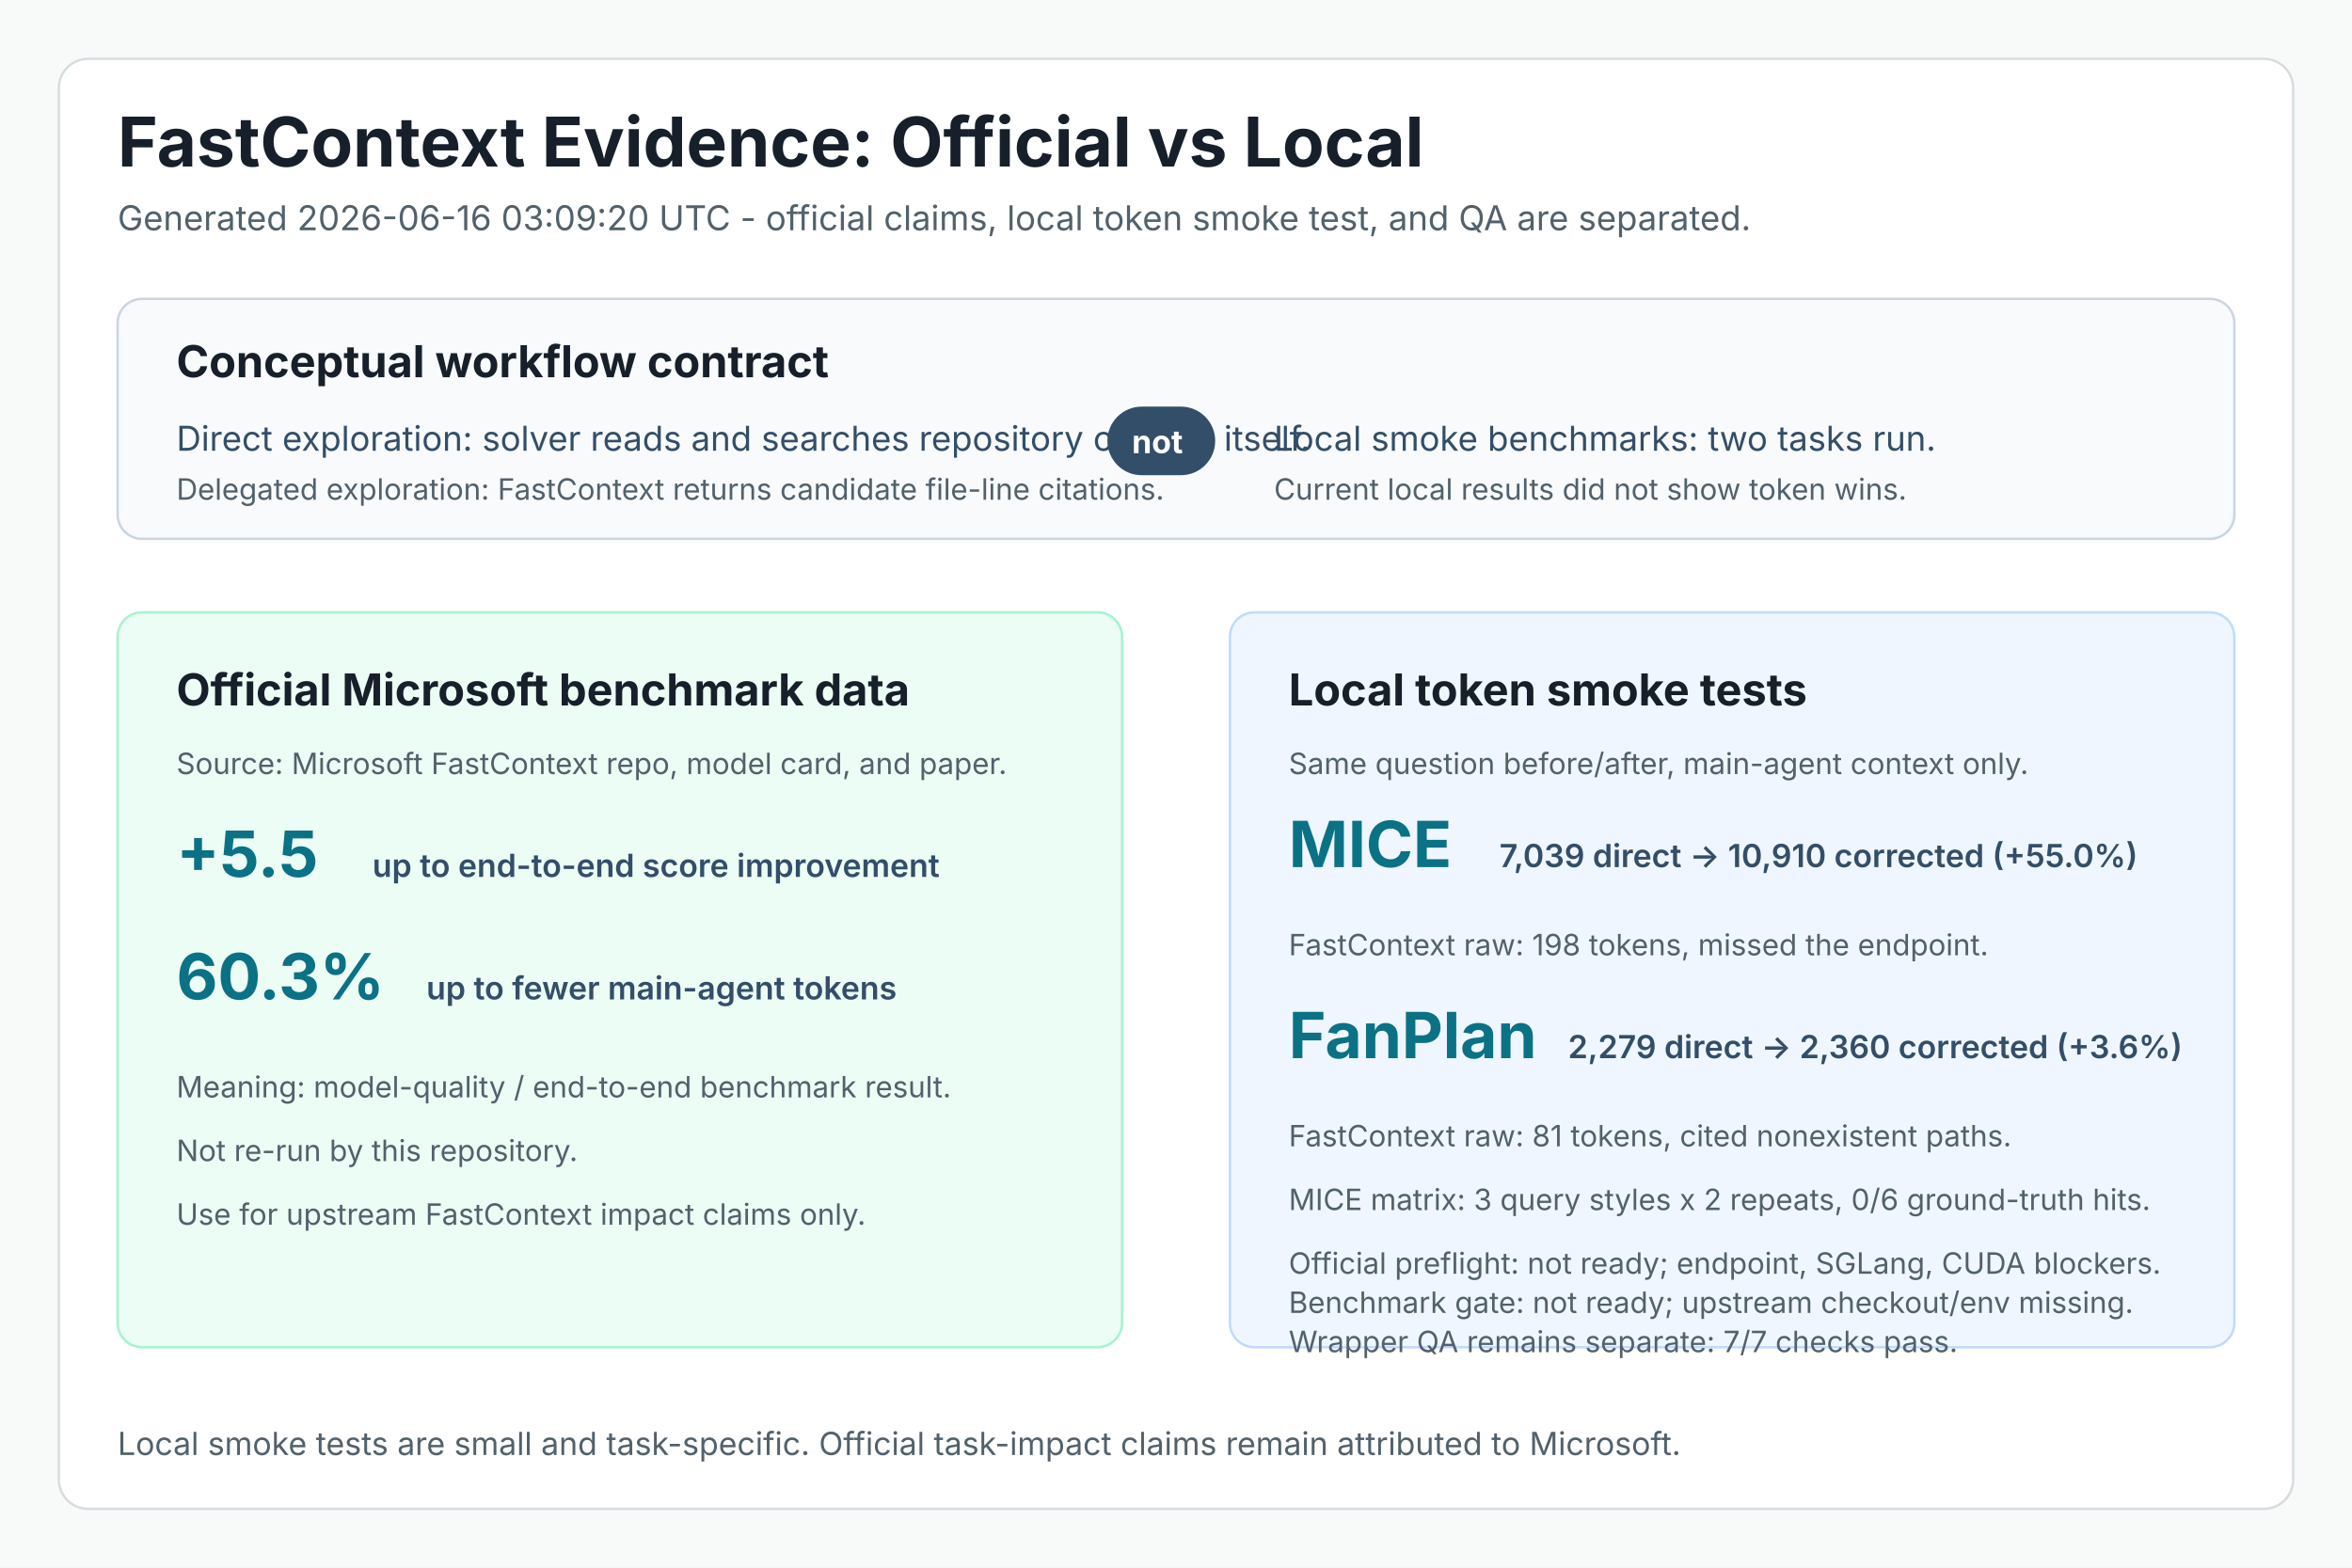
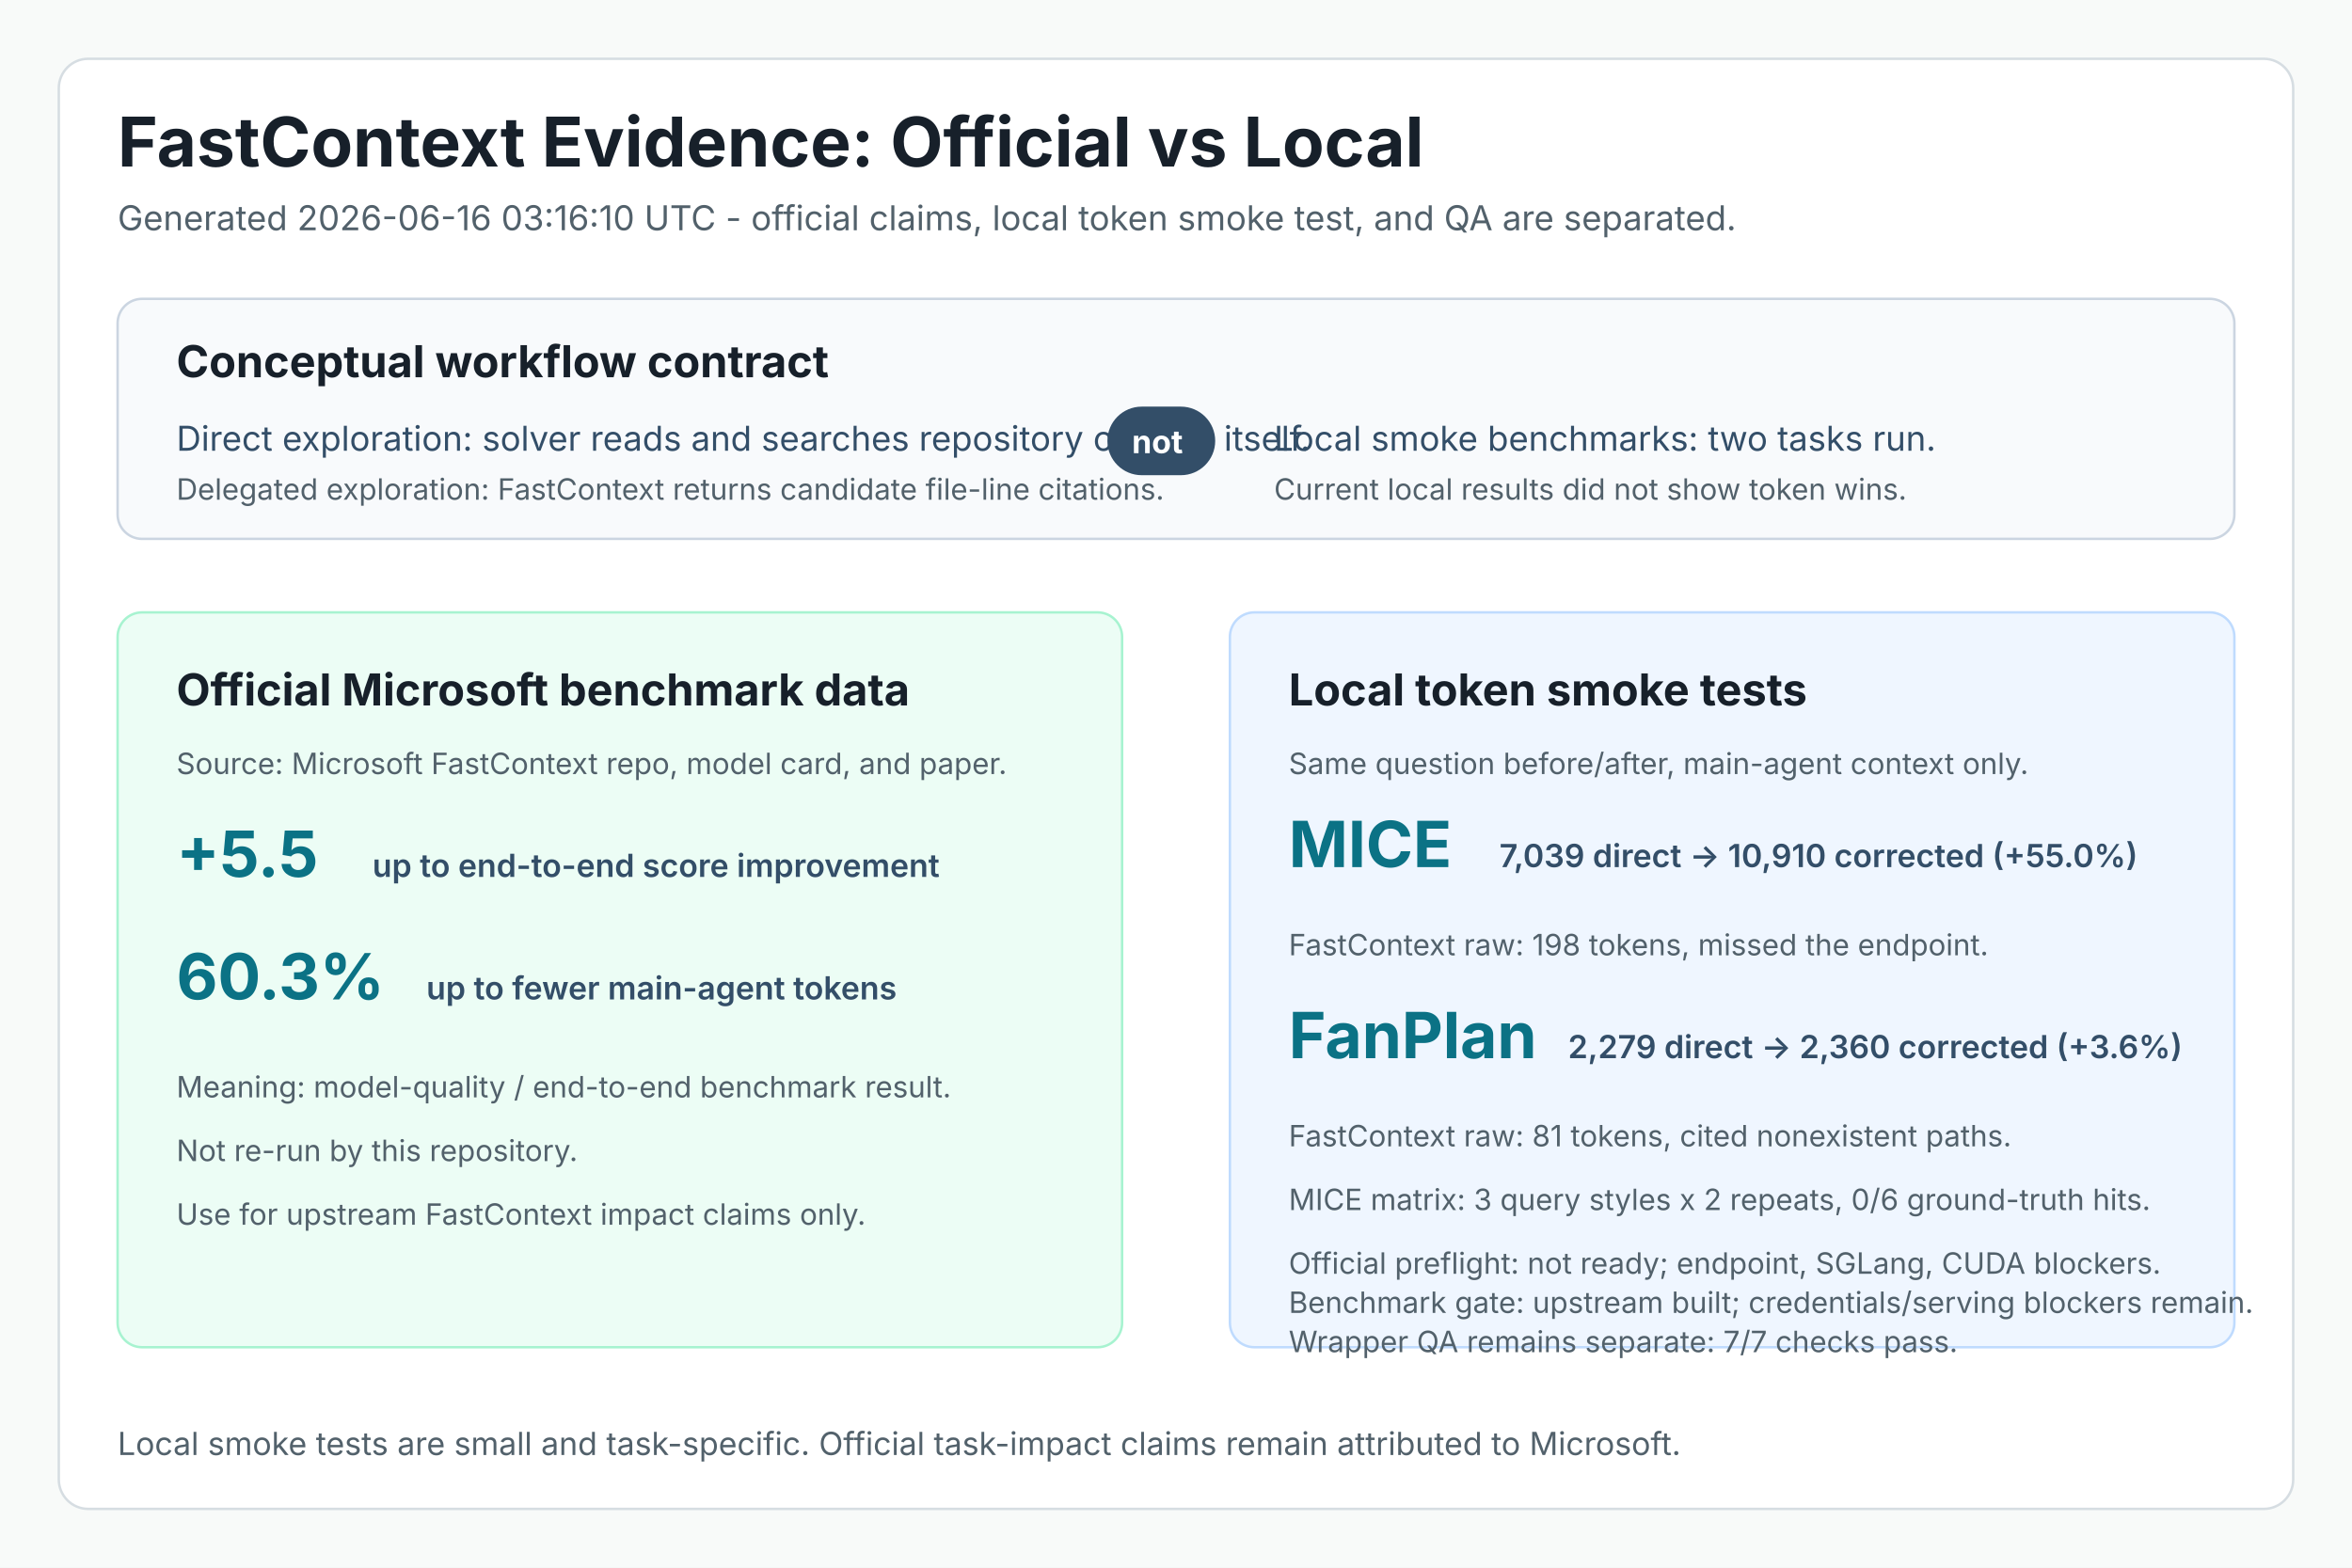
<svg xmlns="http://www.w3.org/2000/svg" width="960" height="640" viewBox="0 0 960 640" role="img" aria-labelledby="title desc">
  <style>
    .title { font: 700 28px -apple-system, BlinkMacSystemFont, "Segoe UI", sans-serif; fill: #17202a; }
    .subtitle { font: 400 14px -apple-system, BlinkMacSystemFont, "Segoe UI", sans-serif; fill: #52616b; }
    .card-title { font: 700 18px -apple-system, BlinkMacSystemFont, "Segoe UI", sans-serif; fill: #17202a; }
    .label { font: 600 15px -apple-system, BlinkMacSystemFont, "Segoe UI", sans-serif; fill: #1f2933; }
    .body { font: 400 14px -apple-system, BlinkMacSystemFont, "Segoe UI", sans-serif; fill: #334e68; }
    .metric { font: 700 26px -apple-system, BlinkMacSystemFont, "Segoe UI", sans-serif; fill: #0b7285; }
    .metric-label { font: 600 13px -apple-system, BlinkMacSystemFont, "Segoe UI", sans-serif; fill: #334e68; }
    .pill { font: 700 13px -apple-system, BlinkMacSystemFont, "Segoe UI", sans-serif; fill: #ffffff; }
    .fine { font: 400 12px -apple-system, BlinkMacSystemFont, "Segoe UI", sans-serif; fill: #52616b; }
    .note { font: 400 13px -apple-system, BlinkMacSystemFont, "Segoe UI", sans-serif; fill: #52616b; }
  </style>
  <rect width="960" height="640" fill="#f8faf9" />
  <rect x="24" y="24" width="912" height="592" rx="12" fill="#ffffff" stroke="#d6dde2" />
  <text x="48" y="68" class="title">FastContext Evidence: Official vs Local</text>
-   <text x="48" y="94" class="subtitle">Generated 2026-06-16 03:09:20 UTC - official claims, local token smoke test, and QA are separated.</text>
+   <text x="48" y="94" class="subtitle">Generated 2026-06-16 03:16:10 UTC - official claims, local token smoke test, and QA are separated.</text>
  <rect x="48" y="122" width="864" height="98" rx="10" fill="#f8fafc" stroke="#cbd5e1" />
  <text x="72" y="154" class="card-title">Conceptual workflow contract</text>
  <text x="72" y="184" class="body">Direct exploration: solver reads and searches repository context itself.</text>
  <text x="72" y="204" class="fine">Delegated exploration: FastContext returns candidate file-line citations.</text>
  <rect x="452" y="166" width="44" height="28" rx="14" fill="#334e68" />
  <text x="462" y="185" class="pill">not</text>
  <text x="520" y="184" class="body">Local smoke benchmarks: two tasks run.</text>
  <text x="520" y="204" class="fine">Current local results did not show token wins.</text>
  <rect x="48" y="250" width="410" height="300" rx="10" fill="#ecfdf5" stroke="#a7f3d0" />
  <text x="72" y="288" class="card-title">Official Microsoft benchmark data</text>
  <text x="72" y="316" class="fine">Source: Microsoft FastContext repo, model card, and paper.</text>
  <text x="72" y="358" class="metric">+5.5</text>
  <text x="152" y="358" class="metric-label">up to end-to-end score improvement</text>
  <text x="72" y="408" class="metric">60.3%</text>
  <text x="174" y="408" class="metric-label">up to fewer main-agent tokens</text>
  <text x="72" y="448" class="fine">Meaning: model-quality / end-to-end benchmark result.</text>
  <text x="72" y="474" class="fine">Not re-run by this repository.</text>
  <text x="72" y="500" class="fine">Use for upstream FastContext impact claims only.</text>
  <rect x="502" y="250" width="410" height="300" rx="10" fill="#eff6ff" stroke="#bfdbfe" />
  <text x="526" y="288" class="card-title">Local token smoke tests</text>
  <text x="526" y="316" class="fine">Same question before/after, main-agent context only.</text>
  <text x="526" y="354" class="metric">MICE</text>
  <text x="612" y="354" class="metric-label">7,039 direct -&gt; 10,910 corrected (+55.0%)</text>
  <text x="526" y="390" class="fine">FastContext raw: 198 tokens, missed the endpoint.</text>
  <text x="526" y="432" class="metric">FanPlan</text>
  <text x="640" y="432" class="metric-label">2,279 direct -&gt; 2,360 corrected (+3.6%)</text>
  <text x="526" y="468" class="fine">FastContext raw: 81 tokens, cited nonexistent paths.</text>
  <text x="526" y="494" class="fine">MICE matrix: 3 query styles x 2 repeats, 0/6 ground-truth hits.</text>
  <text x="526" y="520" class="fine">Official preflight: not ready; endpoint, SGLang, CUDA blockers.</text>
-   <text x="526" y="536" class="fine">Benchmark gate: not ready; upstream checkout/env missing.</text>
+   <text x="526" y="536" class="fine">Benchmark gate: upstream built; credentials/serving blockers remain.</text>
  <text x="526" y="552" class="fine">Wrapper QA remains separate: 7/7 checks pass.</text>
  <text x="48" y="594" class="note">Local smoke tests are small and task-specific. Official task-impact claims remain attributed to Microsoft.</text>
</svg>
